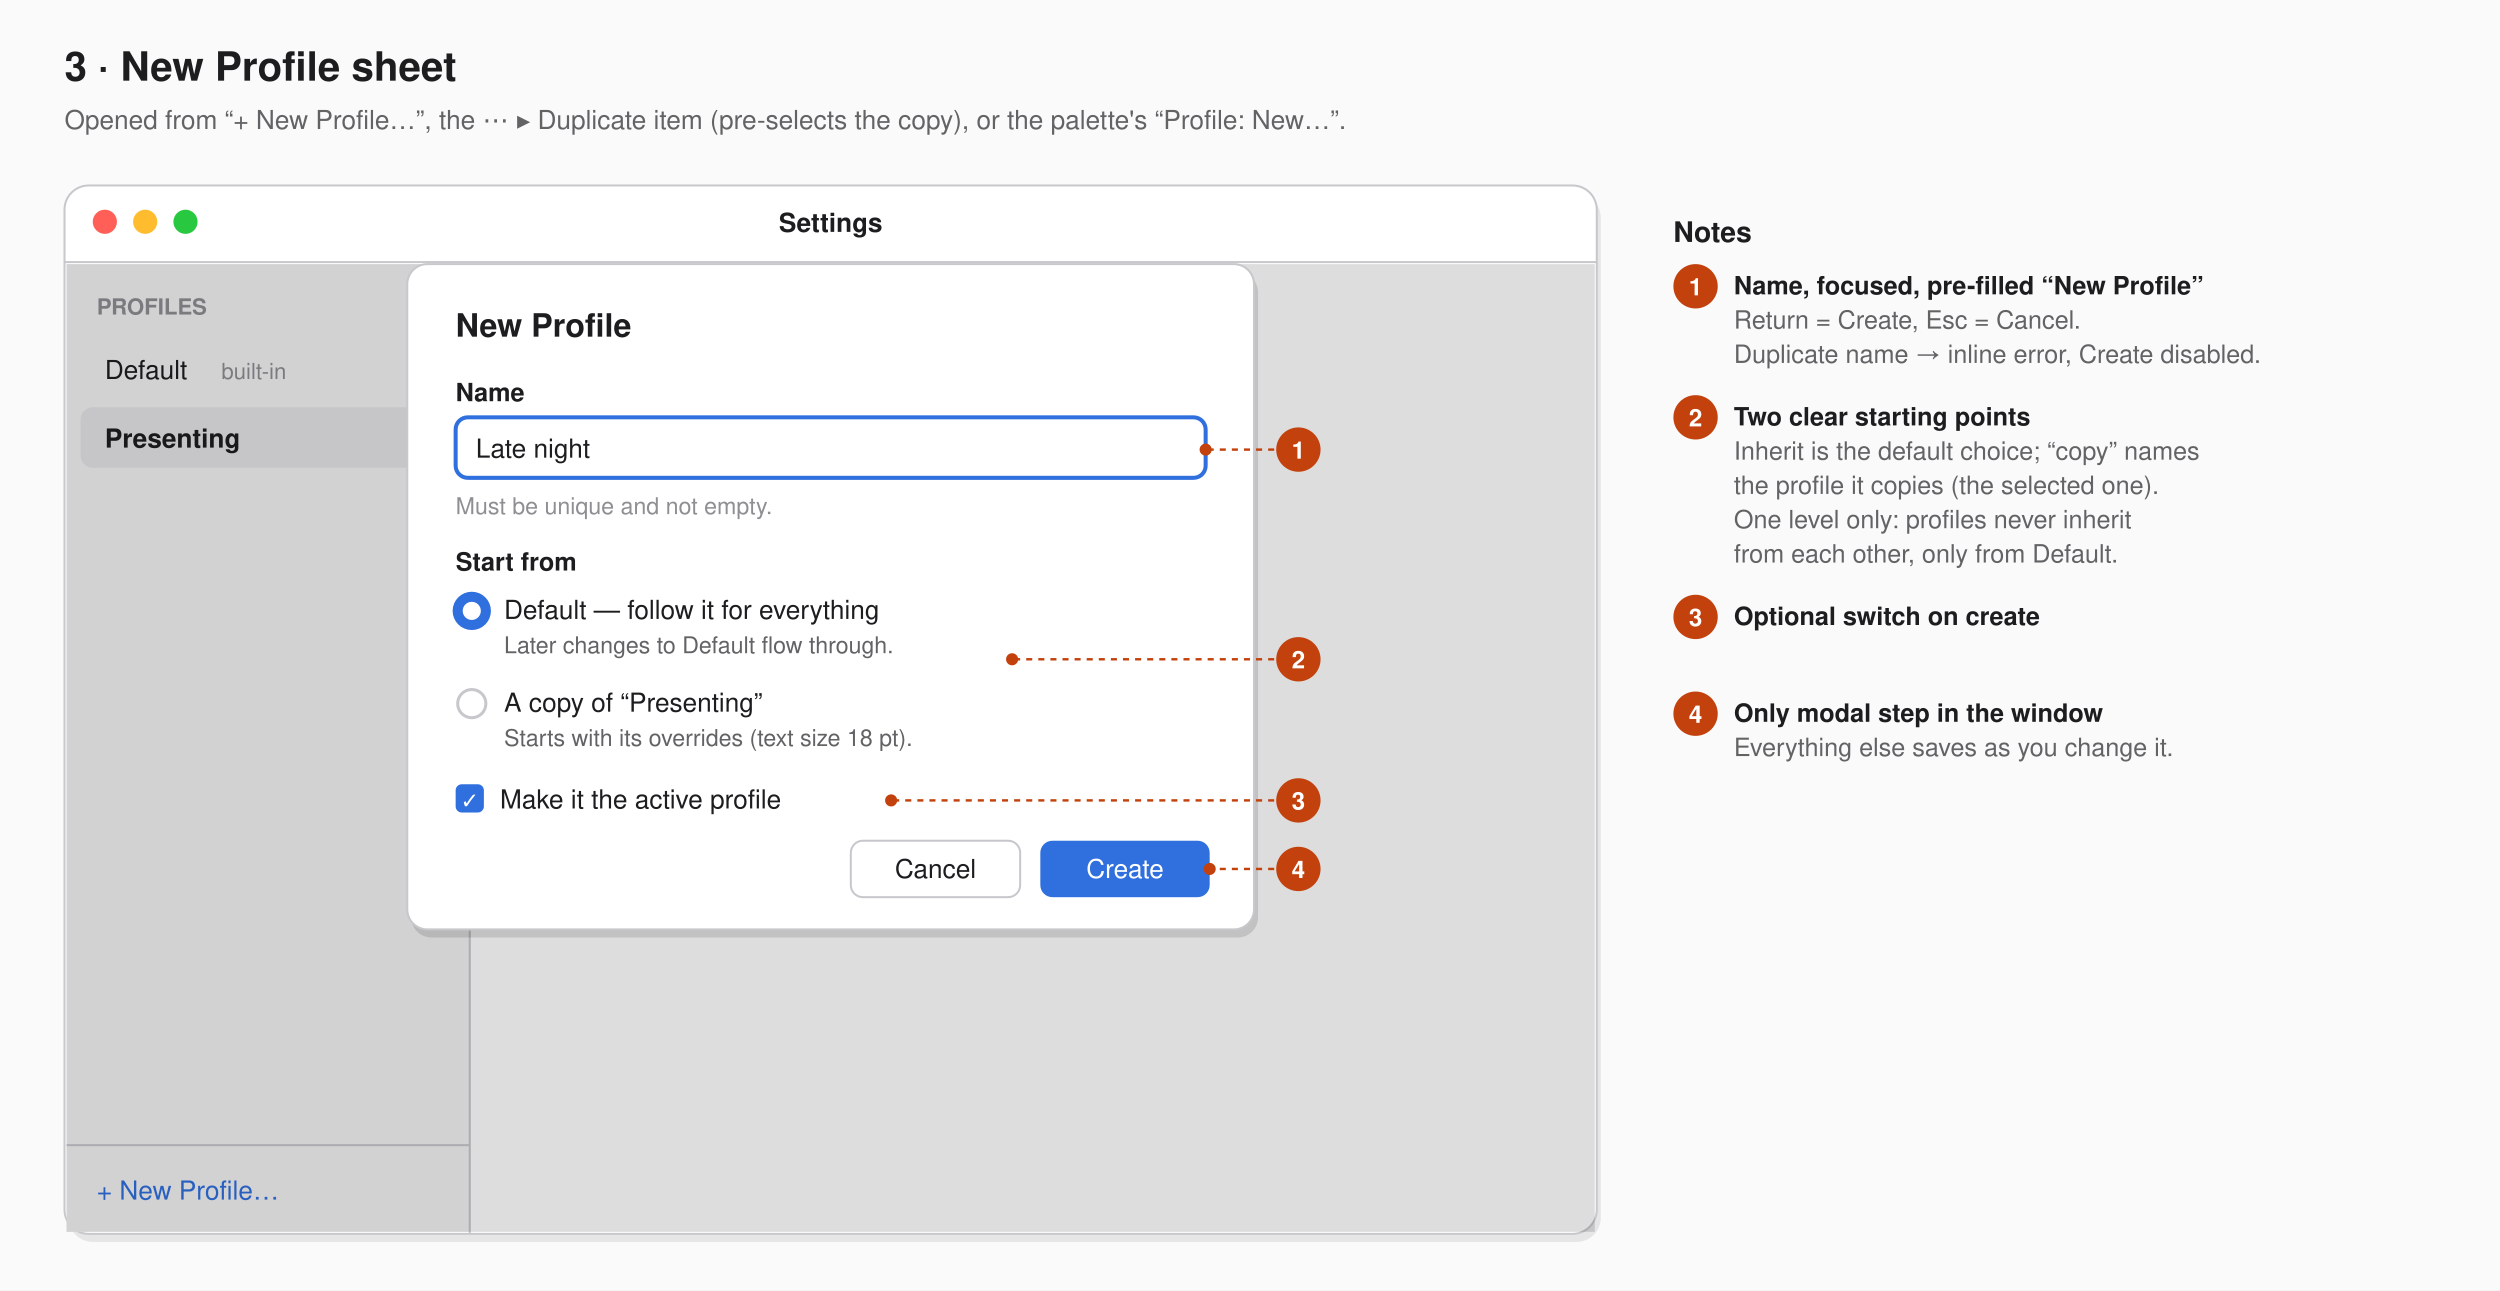
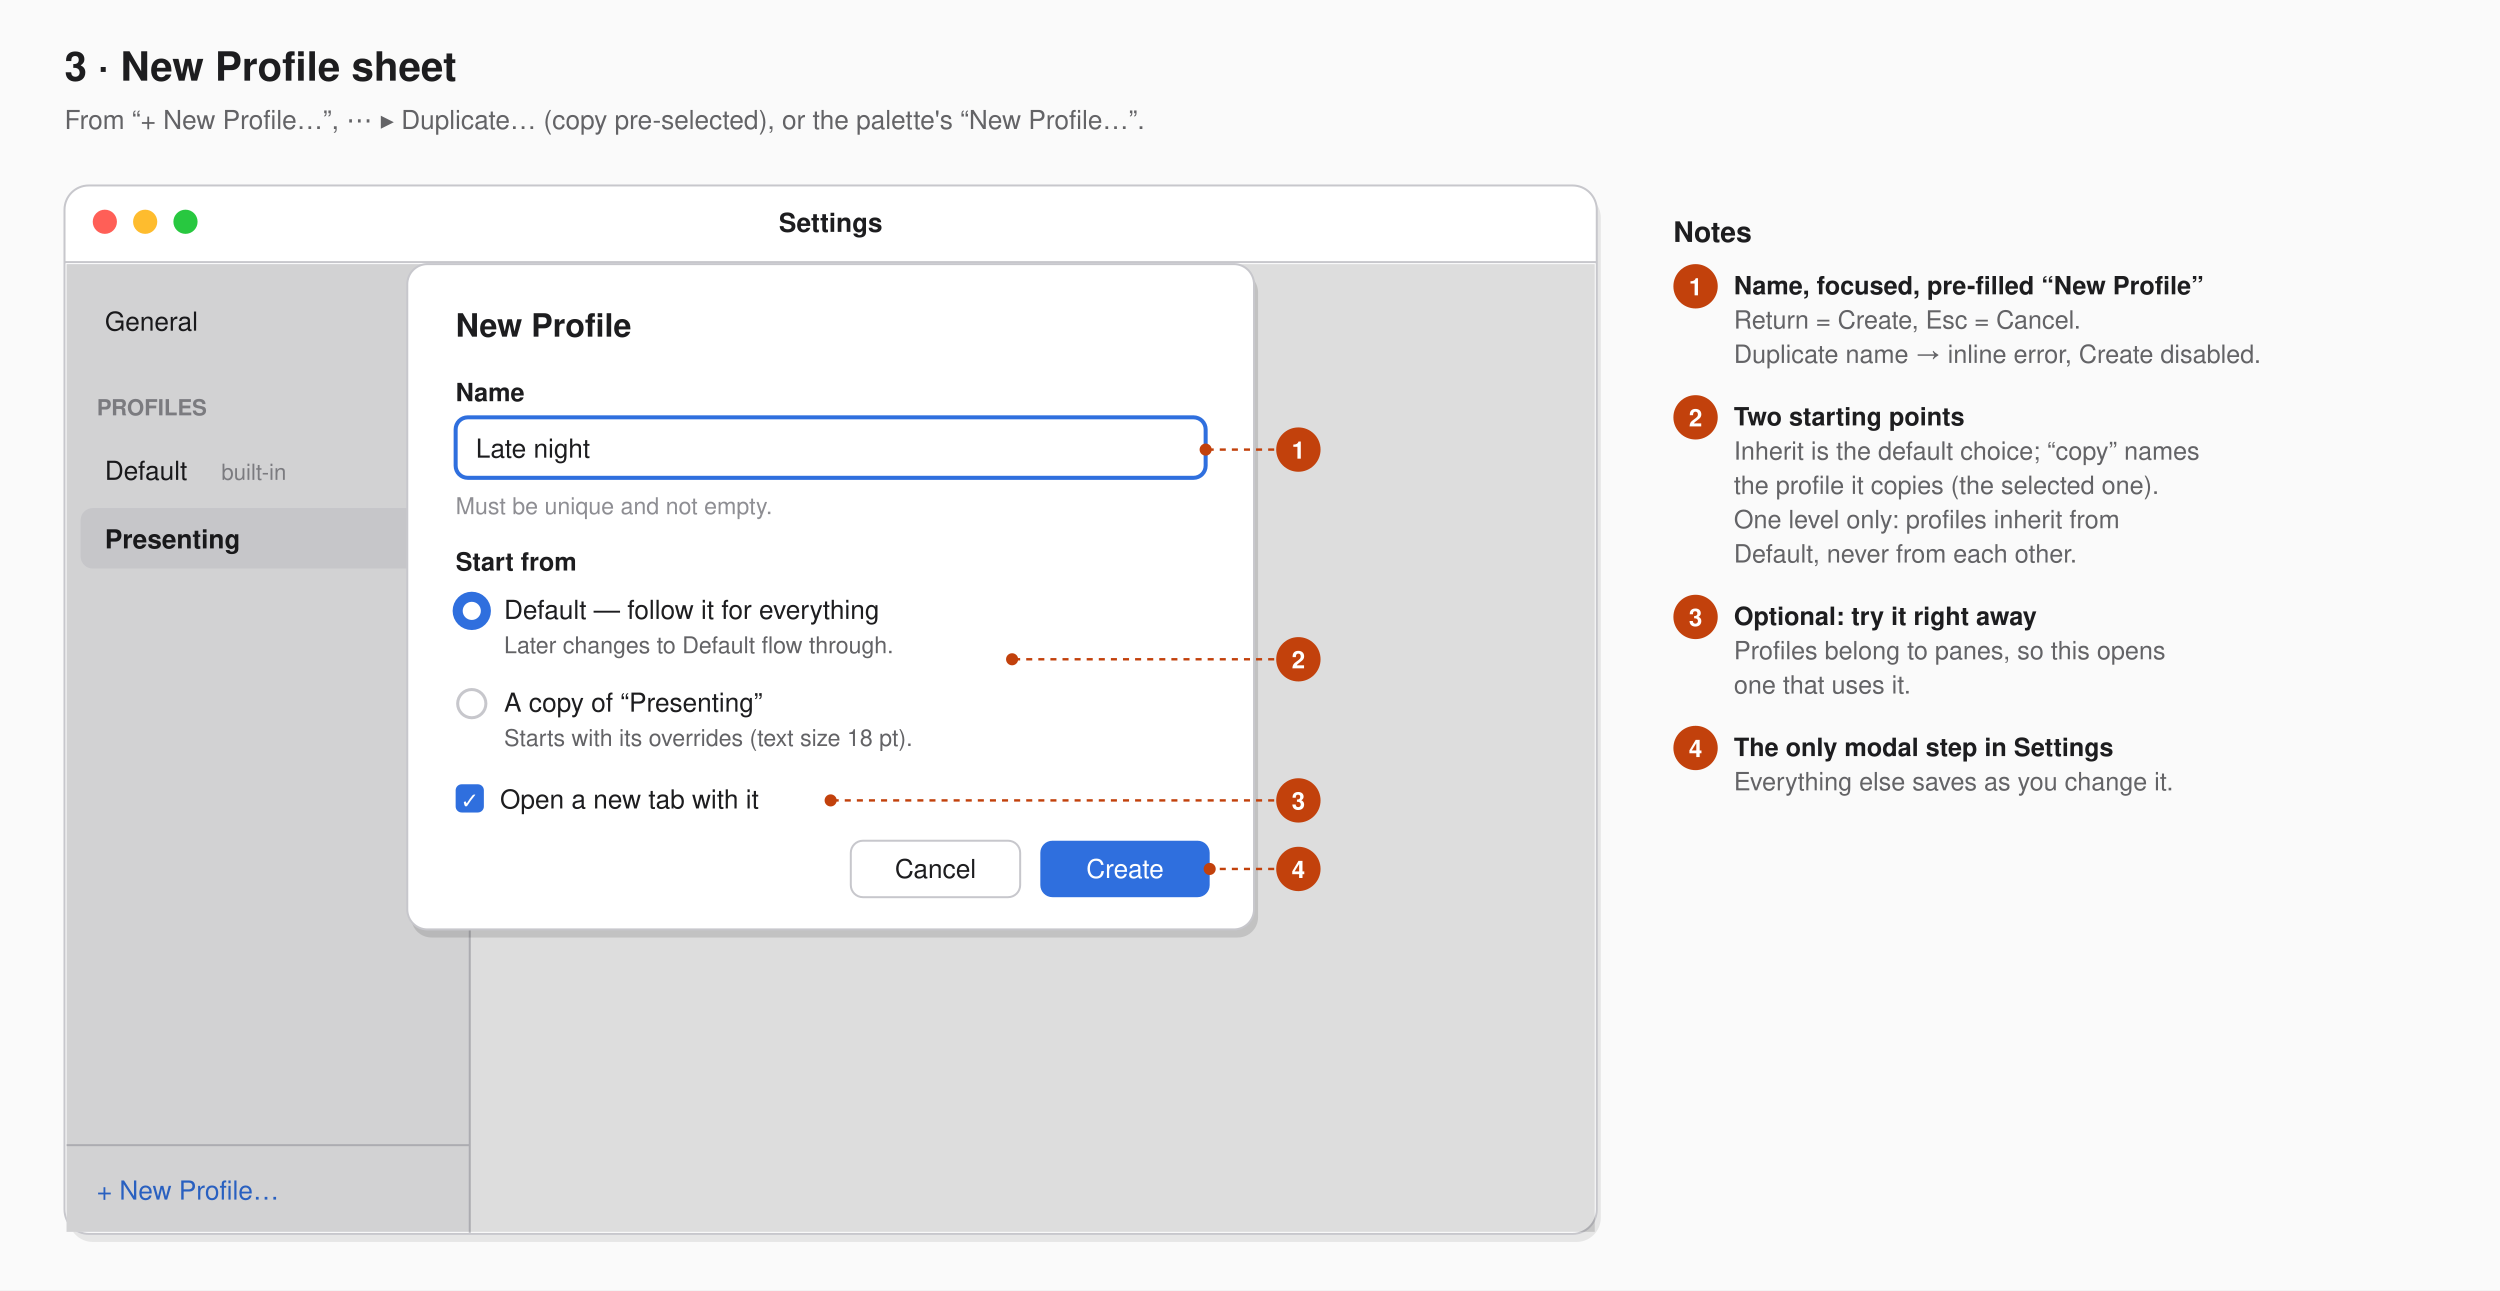
<svg xmlns="http://www.w3.org/2000/svg" width="1240" height="640" viewBox="0 0 1240 640">
  <rect x="0" y="0" width="1240" height="640" rx="0" fill="#fafafa" />
  <text x="32" y="40" font-family="Helvetica Neue, Helvetica, Arial, sans-serif" font-size="20" fill="#1d1d1f" font-weight="700" text-anchor="start">3 · New Profile sheet</text>
-   <text x="32" y="64" font-family="Helvetica Neue, Helvetica, Arial, sans-serif" font-size="13" fill="#636366" font-weight="400" text-anchor="start">Opened from “+ New Profile…”, the ⋯ ▸ Duplicate item (pre-selects the copy), or the palette's “Profile: New…”.</text>
+   <text x="32" y="64" font-family="Helvetica Neue, Helvetica, Arial, sans-serif" font-size="13" fill="#636366" font-weight="400" text-anchor="start">From “+ New Profile…”, ⋯ ▸ Duplicate… (copy pre-selected), or the palette's “New Profile…”.</text>
  <rect x="34" y="96" width="760" height="520" rx="12" fill="#00000014" />
  <rect x="32" y="92" width="760" height="520" rx="12" fill="#ffffff" stroke="#c7c7cc" stroke-width="1" />
  <circle cx="52" cy="110" r="6" fill="#ff5f57" />
  <circle cx="72" cy="110" r="6" fill="#febc2e" />
  <circle cx="92" cy="110" r="6" fill="#28c840" />
  <text x="412.0" y="115" font-family="Helvetica Neue, Helvetica, Arial, sans-serif" font-size="13" fill="#1d1d1f" font-weight="600" text-anchor="middle">Settings</text>
  <line x1="32" y1="130" x2="792" y2="130" stroke="#c7c7cc" stroke-width="1" />
  <rect x="33" y="131" width="200" height="480" rx="0" fill="#f2f2f4" />
  <line x1="233" y1="131" x2="233" y2="612" stroke="#c7c7cc" stroke-width="1" />
-   <text x="48" y="156" font-family="Helvetica Neue, Helvetica, Arial, sans-serif" font-size="11" fill="#8e8e93" font-weight="700" text-anchor="start">PROFILES</text>
-   <text x="52" y="188" font-family="Helvetica Neue, Helvetica, Arial, sans-serif" font-size="13" fill="#1d1d1f" font-weight="400" text-anchor="start">Default</text>
-   <text x="109.8" y="188" font-family="Helvetica Neue, Helvetica, Arial, sans-serif" font-size="11" fill="#8e8e93" font-weight="400" text-anchor="start">built-in</text>
-   <circle cx="212" cy="183" r="4" fill="#2f6fde" />
-   <rect x="40" y="202" width="186" height="30" rx="6" fill="#e4e4e8" />
-   <text x="52" y="222" font-family="Helvetica Neue, Helvetica, Arial, sans-serif" font-size="13" fill="#1d1d1f" font-weight="600" text-anchor="start">Presenting</text>
+   <text x="52" y="164" font-family="Helvetica Neue, Helvetica, Arial, sans-serif" font-size="13" fill="#1d1d1f" font-weight="400" text-anchor="start">General</text>
+   <text x="48" y="206" font-family="Helvetica Neue, Helvetica, Arial, sans-serif" font-size="11" fill="#8e8e93" font-weight="700" text-anchor="start">PROFILES</text>
+   <text x="52" y="238" font-family="Helvetica Neue, Helvetica, Arial, sans-serif" font-size="13" fill="#1d1d1f" font-weight="400" text-anchor="start">Default</text>
+   <text x="109.8" y="238" font-family="Helvetica Neue, Helvetica, Arial, sans-serif" font-size="11" fill="#8e8e93" font-weight="400" text-anchor="start">built-in</text>
+   <text x="216" y="238" font-family="Helvetica Neue, Helvetica, Arial, sans-serif" font-size="11.5" fill="#8e8e93" font-weight="400" text-anchor="end">3</text>
+   <rect x="40" y="252" width="186" height="30" rx="6" fill="#e4e4e8" />
+   <text x="52" y="272" font-family="Helvetica Neue, Helvetica, Arial, sans-serif" font-size="13" fill="#1d1d1f" font-weight="600" text-anchor="start">Presenting</text>
+   <text x="216" y="272" font-family="Helvetica Neue, Helvetica, Arial, sans-serif" font-size="11.5" fill="#8e8e93" font-weight="400" text-anchor="end">2</text>
  <line x1="33" y1="568" x2="233" y2="568" stroke="#c7c7cc" stroke-width="1" />
  <text x="48" y="595" font-family="Helvetica Neue, Helvetica, Arial, sans-serif" font-size="13" fill="#2f6fde" font-weight="500" text-anchor="start">+  New Profile…</text>
  <rect x="33" y="131" width="758" height="480" rx="0" fill="#00000022" />
  <rect x="204" y="135" width="420" height="330" rx="10" fill="#0000001f" />
  <rect x="202" y="131" width="420" height="330" rx="10" fill="#ffffff" stroke="#c7c7cc" stroke-width="1" />
  <text x="226" y="167" font-family="Helvetica Neue, Helvetica, Arial, sans-serif" font-size="16" fill="#1d1d1f" font-weight="700" text-anchor="start">New Profile</text>
  <text x="226" y="199" font-family="Helvetica Neue, Helvetica, Arial, sans-serif" font-size="12.5" fill="#1d1d1f" font-weight="600" text-anchor="start">Name</text>
  <rect x="226" y="207" width="372" height="30" rx="6" fill="#ffffff" stroke="#2f6fde" stroke-width="2" />
  <text x="236" y="227" font-family="Helvetica Neue, Helvetica, Arial, sans-serif" font-size="13" fill="#1d1d1f" font-weight="400" text-anchor="start">Late night</text>
  <text x="226" y="255" font-family="Helvetica Neue, Helvetica, Arial, sans-serif" font-size="11.5" fill="#8e8e93" font-weight="400" text-anchor="start">Must be unique and not empty.</text>
  <text x="226" y="283" font-family="Helvetica Neue, Helvetica, Arial, sans-serif" font-size="12.5" fill="#1d1d1f" font-weight="600" text-anchor="start">Start from</text>
  <circle cx="234" cy="303" r="7" fill="#ffffff" stroke="#2f6fde" stroke-width="5" />
  <text x="250" y="307" font-family="Helvetica Neue, Helvetica, Arial, sans-serif" font-size="13" fill="#1d1d1f" font-weight="400" text-anchor="start">Default — follow it for everything</text>
  <text x="250" y="324" font-family="Helvetica Neue, Helvetica, Arial, sans-serif" font-size="11.5" fill="#636366" font-weight="400" text-anchor="start">Later changes to Default flow through.</text>
  <circle cx="234" cy="349" r="7" fill="#ffffff" stroke="#c7c7cc" stroke-width="1.5" />
  <text x="250" y="353" font-family="Helvetica Neue, Helvetica, Arial, sans-serif" font-size="13" fill="#1d1d1f" font-weight="400" text-anchor="start">A copy of “Presenting”</text>
  <text x="250" y="370" font-family="Helvetica Neue, Helvetica, Arial, sans-serif" font-size="11.5" fill="#636366" font-weight="400" text-anchor="start">Starts with its overrides (text size 18 pt).</text>
  <rect x="226" y="389" width="14" height="14" rx="3" fill="#2f6fde" />
  <text x="233" y="401" font-family="Helvetica Neue, Helvetica, Arial, sans-serif" font-size="11" fill="#fff" font-weight="700" text-anchor="middle">✓</text>
-   <text x="248" y="401" font-family="Helvetica Neue, Helvetica, Arial, sans-serif" font-size="13" fill="#1d1d1f" font-weight="400" text-anchor="start">Make it the active profile</text>
+   <text x="248" y="401" font-family="Helvetica Neue, Helvetica, Arial, sans-serif" font-size="13" fill="#1d1d1f" font-weight="400" text-anchor="start">Open a new tab with it</text>
  <rect x="422" y="417" width="84" height="28" rx="6" fill="#ffffff" stroke="#c7c7cc" stroke-width="1" />
  <text x="464.0" y="435.5" font-family="Helvetica Neue, Helvetica, Arial, sans-serif" font-size="13" fill="#1d1d1f" font-weight="500" text-anchor="middle">Cancel</text>
  <rect x="516" y="417" width="84" height="28" rx="6" fill="#2f6fde" />
  <text x="558.0" y="435.5" font-family="Helvetica Neue, Helvetica, Arial, sans-serif" font-size="13" fill="#fff" font-weight="500" text-anchor="middle">Create</text>
  <line x1="644" y1="223" x2="598" y2="223" stroke="#c2410c" stroke-width="1.2" stroke-dasharray="3 3" />
  <circle cx="598" cy="223" r="3" fill="#c2410c" />
  <circle cx="644" cy="223" r="11" fill="#c2410c" />
  <text x="644" y="227.5" font-family="Helvetica Neue, Helvetica, Arial, sans-serif" font-size="12" fill="#fff" font-weight="700" text-anchor="middle">1</text>
  <line x1="644" y1="327" x2="502" y2="327" stroke="#c2410c" stroke-width="1.2" stroke-dasharray="3 3" />
  <circle cx="502" cy="327" r="3" fill="#c2410c" />
  <circle cx="644" cy="327" r="11" fill="#c2410c" />
  <text x="644" y="331.5" font-family="Helvetica Neue, Helvetica, Arial, sans-serif" font-size="12" fill="#fff" font-weight="700" text-anchor="middle">2</text>
-   <line x1="644" y1="397" x2="442" y2="397" stroke="#c2410c" stroke-width="1.2" stroke-dasharray="3 3" />
-   <circle cx="442" cy="397" r="3" fill="#c2410c" />
+   <line x1="644" y1="397" x2="412" y2="397" stroke="#c2410c" stroke-width="1.2" stroke-dasharray="3 3" />
+   <circle cx="412" cy="397" r="3" fill="#c2410c" />
  <circle cx="644" cy="397" r="11" fill="#c2410c" />
  <text x="644" y="401.5" font-family="Helvetica Neue, Helvetica, Arial, sans-serif" font-size="12" fill="#fff" font-weight="700" text-anchor="middle">3</text>
  <line x1="644" y1="431" x2="600" y2="431" stroke="#c2410c" stroke-width="1.2" stroke-dasharray="3 3" />
  <circle cx="600" cy="431" r="3" fill="#c2410c" />
  <circle cx="644" cy="431" r="11" fill="#c2410c" />
  <text x="644" y="435.5" font-family="Helvetica Neue, Helvetica, Arial, sans-serif" font-size="12" fill="#fff" font-weight="700" text-anchor="middle">4</text>
  <text x="830" y="120" font-family="Helvetica Neue, Helvetica, Arial, sans-serif" font-size="14" fill="#1d1d1f" font-weight="700" text-anchor="start">Notes</text>
  <circle cx="841" cy="142" r="11" fill="#c2410c" />
  <text x="841" y="146.5" font-family="Helvetica Neue, Helvetica, Arial, sans-serif" font-size="12" fill="#fff" font-weight="700" text-anchor="middle">1</text>
  <text x="860" y="146" font-family="Helvetica Neue, Helvetica, Arial, sans-serif" font-size="12.5" fill="#1d1d1f" font-weight="600" text-anchor="start">Name, focused, pre-filled “New Profile”</text>
  <text x="860" y="163" font-family="Helvetica Neue, Helvetica, Arial, sans-serif" font-size="12.5" fill="#636366" font-weight="400" text-anchor="start">Return = Create, Esc = Cancel.</text>
  <text x="860" y="180" font-family="Helvetica Neue, Helvetica, Arial, sans-serif" font-size="12.5" fill="#636366" font-weight="400" text-anchor="start">Duplicate name → inline error, Create disabled.</text>
  <circle cx="841" cy="207" r="11" fill="#c2410c" />
  <text x="841" y="211.5" font-family="Helvetica Neue, Helvetica, Arial, sans-serif" font-size="12" fill="#fff" font-weight="700" text-anchor="middle">2</text>
-   <text x="860" y="211" font-family="Helvetica Neue, Helvetica, Arial, sans-serif" font-size="12.5" fill="#1d1d1f" font-weight="600" text-anchor="start">Two clear starting points</text>
+   <text x="860" y="211" font-family="Helvetica Neue, Helvetica, Arial, sans-serif" font-size="12.5" fill="#1d1d1f" font-weight="600" text-anchor="start">Two starting points</text>
  <text x="860" y="228" font-family="Helvetica Neue, Helvetica, Arial, sans-serif" font-size="12.5" fill="#636366" font-weight="400" text-anchor="start">Inherit is the default choice; “copy” names</text>
  <text x="860" y="245" font-family="Helvetica Neue, Helvetica, Arial, sans-serif" font-size="12.5" fill="#636366" font-weight="400" text-anchor="start">the profile it copies (the selected one).</text>
-   <text x="860" y="262" font-family="Helvetica Neue, Helvetica, Arial, sans-serif" font-size="12.5" fill="#636366" font-weight="400" text-anchor="start">One level only: profiles never inherit</text>
-   <text x="860" y="279" font-family="Helvetica Neue, Helvetica, Arial, sans-serif" font-size="12.5" fill="#636366" font-weight="400" text-anchor="start">from each other, only from Default.</text>
+   <text x="860" y="262" font-family="Helvetica Neue, Helvetica, Arial, sans-serif" font-size="12.5" fill="#636366" font-weight="400" text-anchor="start">One level only: profiles inherit from</text>
+   <text x="860" y="279" font-family="Helvetica Neue, Helvetica, Arial, sans-serif" font-size="12.5" fill="#636366" font-weight="400" text-anchor="start">Default, never from each other.</text>
  <circle cx="841" cy="306" r="11" fill="#c2410c" />
  <text x="841" y="310.5" font-family="Helvetica Neue, Helvetica, Arial, sans-serif" font-size="12" fill="#fff" font-weight="700" text-anchor="middle">3</text>
-   <text x="860" y="310" font-family="Helvetica Neue, Helvetica, Arial, sans-serif" font-size="12.5" fill="#1d1d1f" font-weight="600" text-anchor="start">Optional switch on create</text>
-   <text x="860" y="327" font-family="Helvetica Neue, Helvetica, Arial, sans-serif" font-size="12.5" fill="#636366" font-weight="400" text-anchor="start" />
-   <circle cx="841" cy="354" r="11" fill="#c2410c" />
-   <text x="841" y="358.5" font-family="Helvetica Neue, Helvetica, Arial, sans-serif" font-size="12" fill="#fff" font-weight="700" text-anchor="middle">4</text>
-   <text x="860" y="358" font-family="Helvetica Neue, Helvetica, Arial, sans-serif" font-size="12.5" fill="#1d1d1f" font-weight="600" text-anchor="start">Only modal step in the window</text>
-   <text x="860" y="375" font-family="Helvetica Neue, Helvetica, Arial, sans-serif" font-size="12.5" fill="#636366" font-weight="400" text-anchor="start">Everything else saves as you change it.</text>
+   <text x="860" y="310" font-family="Helvetica Neue, Helvetica, Arial, sans-serif" font-size="12.5" fill="#1d1d1f" font-weight="600" text-anchor="start">Optional: try it right away</text>
+   <text x="860" y="327" font-family="Helvetica Neue, Helvetica, Arial, sans-serif" font-size="12.5" fill="#636366" font-weight="400" text-anchor="start">Profiles belong to panes, so this opens</text>
+   <text x="860" y="344" font-family="Helvetica Neue, Helvetica, Arial, sans-serif" font-size="12.5" fill="#636366" font-weight="400" text-anchor="start">one that uses it.</text>
+   <circle cx="841" cy="371" r="11" fill="#c2410c" />
+   <text x="841" y="375.5" font-family="Helvetica Neue, Helvetica, Arial, sans-serif" font-size="12" fill="#fff" font-weight="700" text-anchor="middle">4</text>
+   <text x="860" y="375" font-family="Helvetica Neue, Helvetica, Arial, sans-serif" font-size="12.5" fill="#1d1d1f" font-weight="600" text-anchor="start">The only modal step in Settings</text>
+   <text x="860" y="392" font-family="Helvetica Neue, Helvetica, Arial, sans-serif" font-size="12.5" fill="#636366" font-weight="400" text-anchor="start">Everything else saves as you change it.</text>
</svg>
